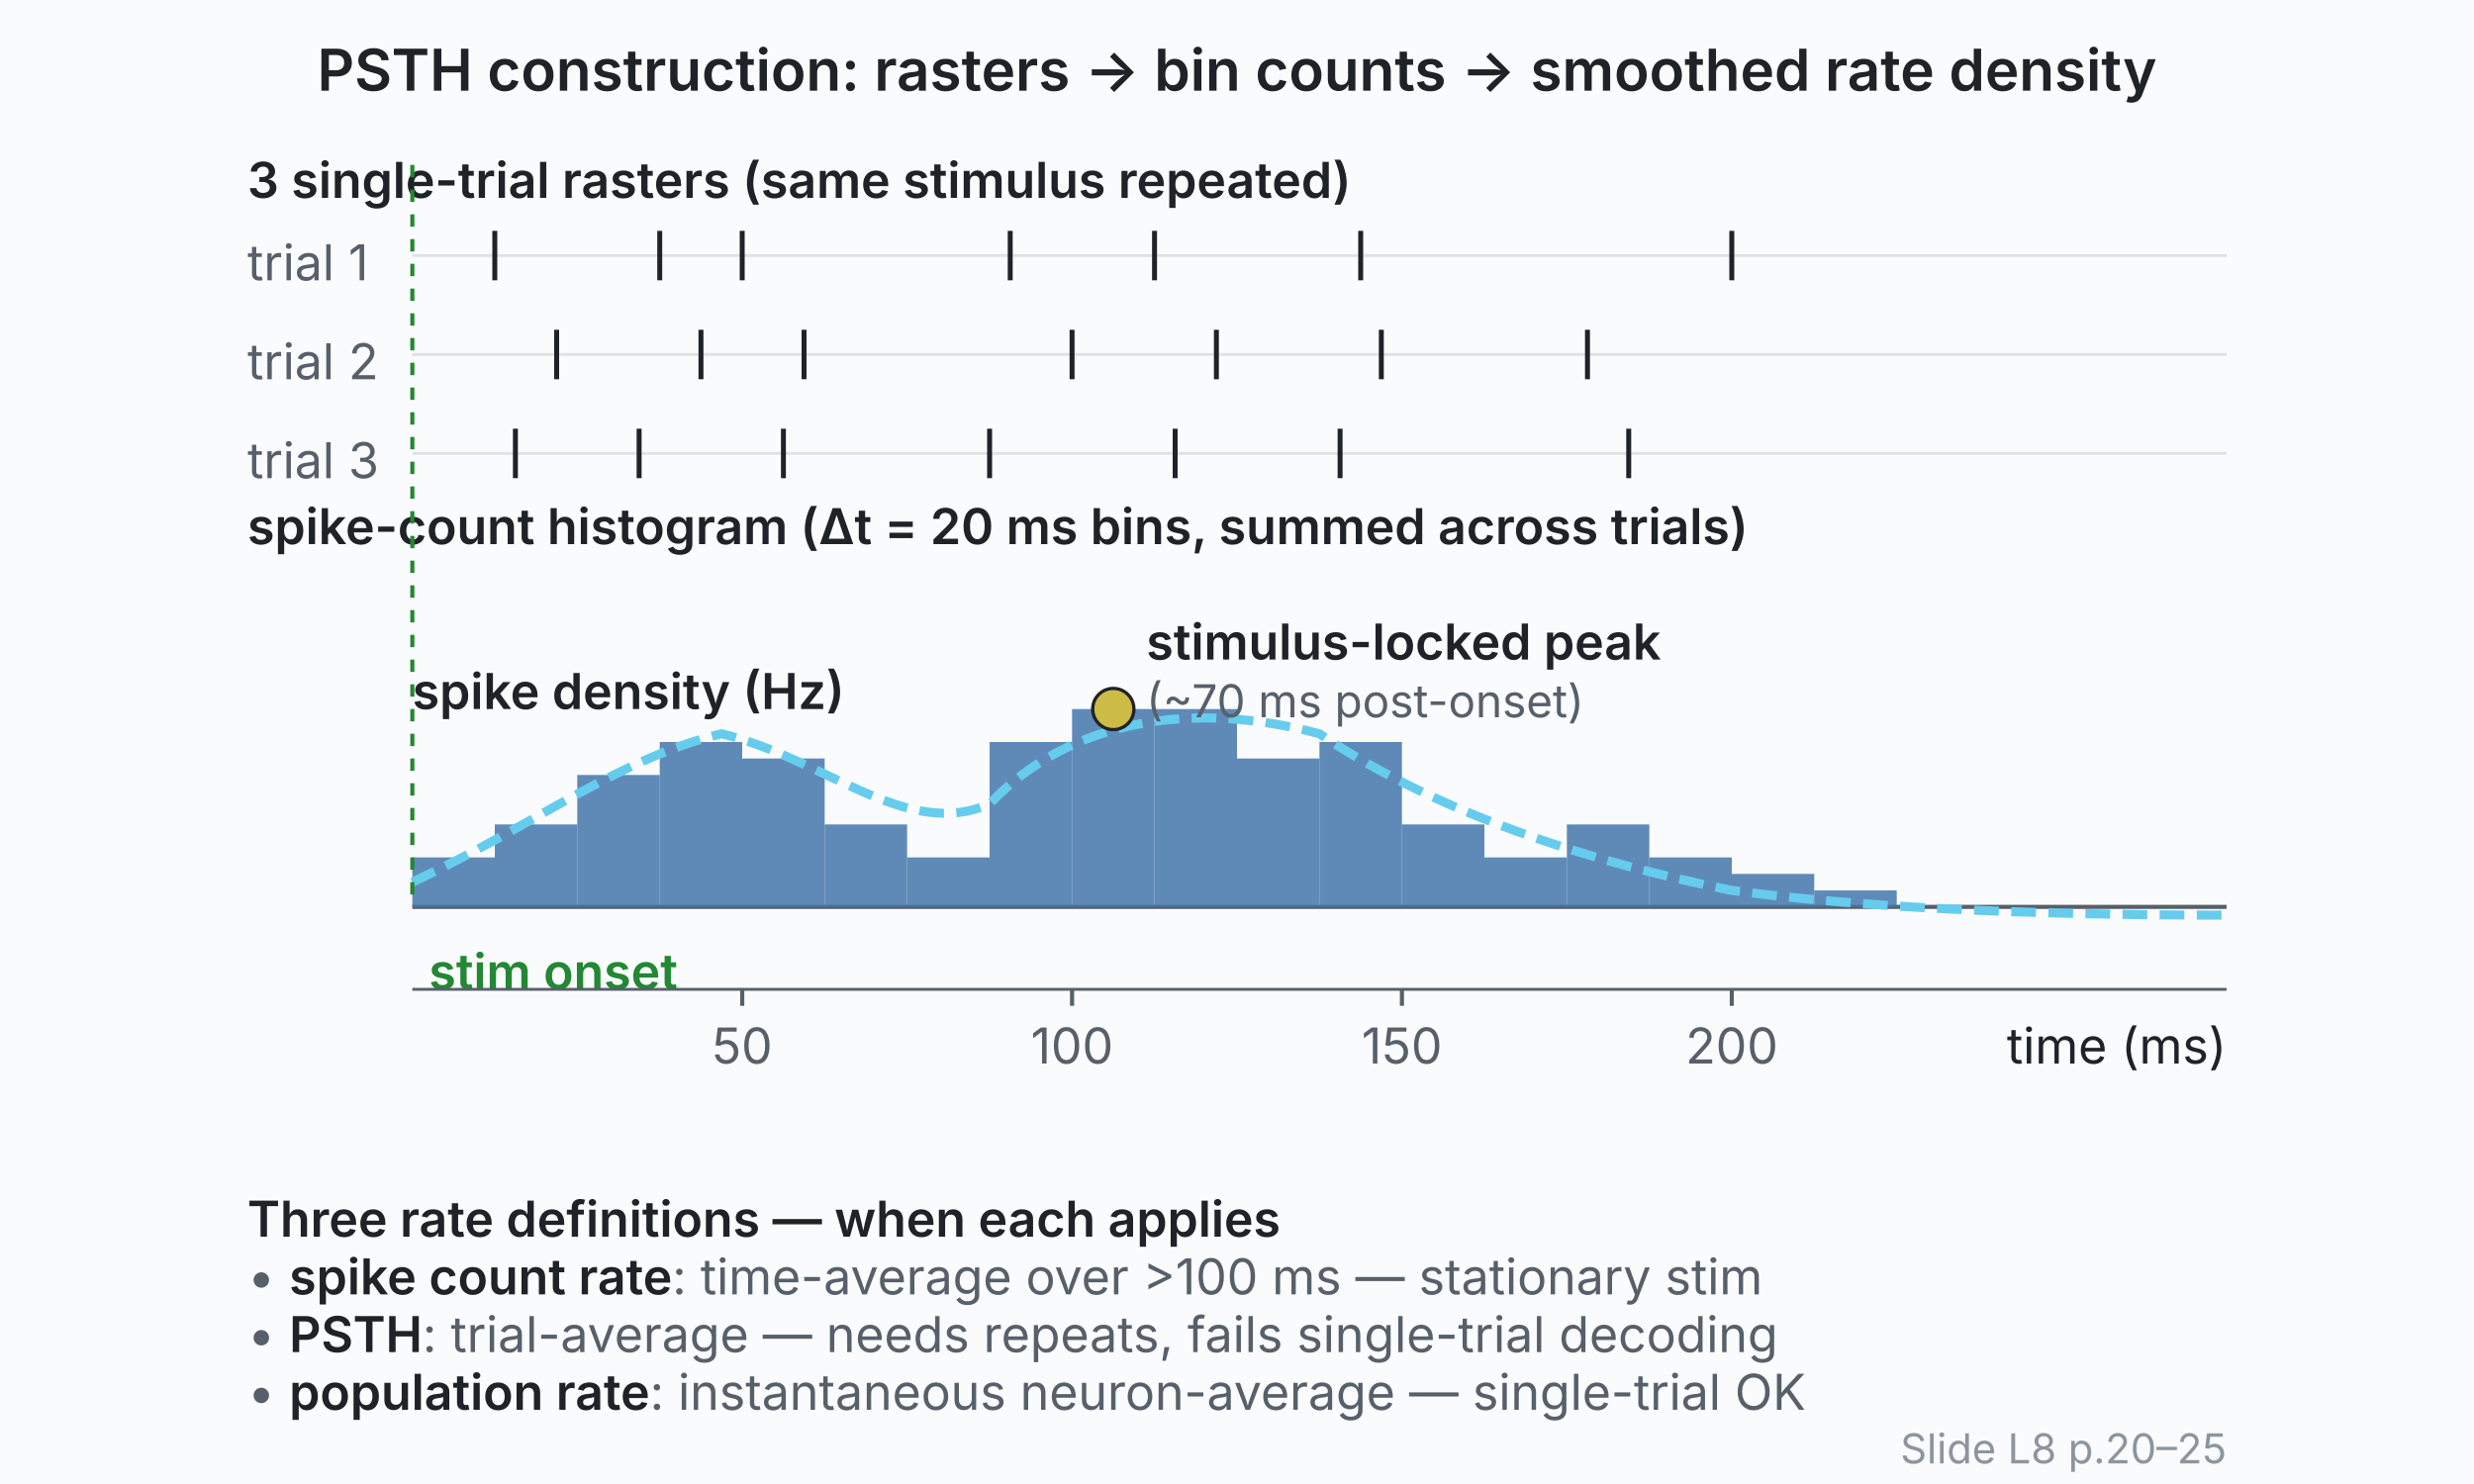
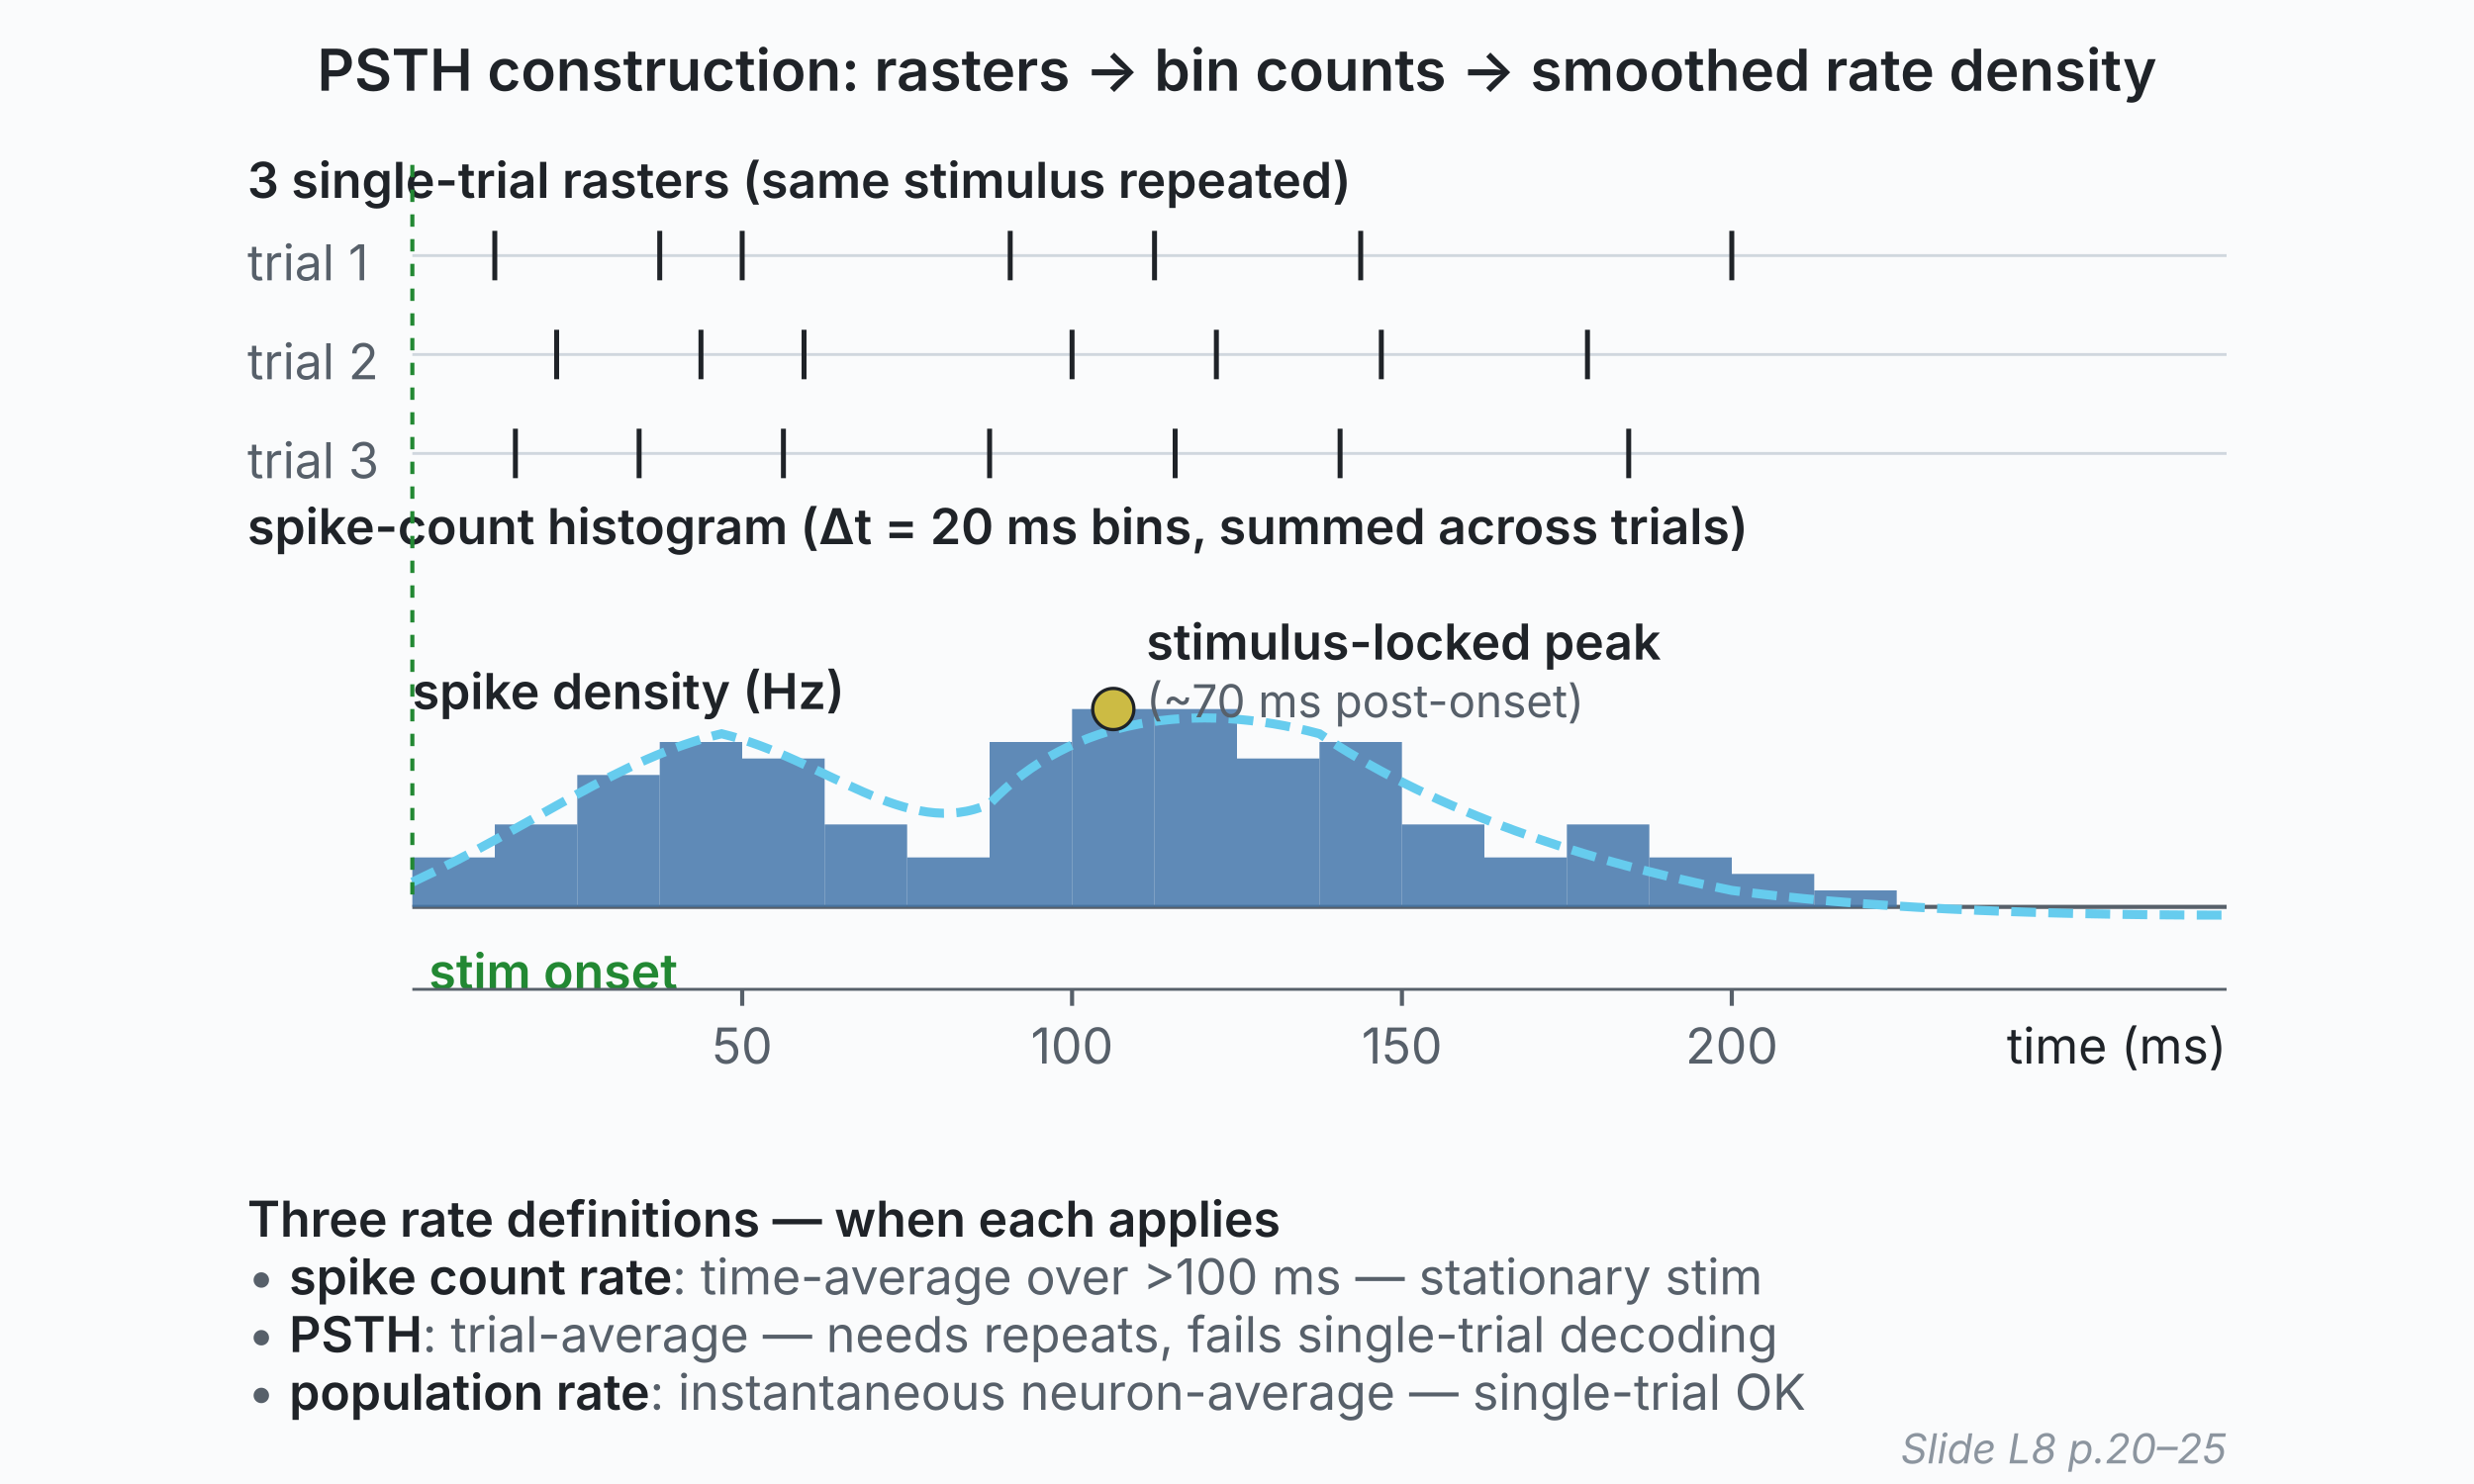
<svg xmlns="http://www.w3.org/2000/svg" viewBox="0 0 600 360" width="100%" height="auto" font-family="Inter, system-ui, sans-serif" font-size="12">
  <rect width="600" height="360" fill="#fafbfc" />
  <text x="300" y="22" text-anchor="middle" fill="#1f2328" font-size="14" font-weight="600">
    PSTH construction:  rasters  →  bin counts  →  smoothed rate density
  </text>
  <text x="60" y="48" fill="#1f2328" font-weight="600">3 single-trial rasters (same stimulus repeated)</text>
  <text x="60" y="68" fill="#57606a">trial 1</text>
-   <line x1="100" y1="62" x2="540" y2="62" stroke="#dee2e7" stroke-width="0.7" />
+   <line x1="100" y1="62" x2="540" y2="62" stroke="#d0d7de" stroke-width="0.7" />
  <line x1="120" y1="56" x2="120" y2="68" stroke="#1f2328" stroke-width="1.2" />
  <line x1="160" y1="56" x2="160" y2="68" stroke="#1f2328" stroke-width="1.2" />
  <line x1="180" y1="56" x2="180" y2="68" stroke="#1f2328" stroke-width="1.2" />
  <line x1="245" y1="56" x2="245" y2="68" stroke="#1f2328" stroke-width="1.2" />
  <line x1="280" y1="56" x2="280" y2="68" stroke="#1f2328" stroke-width="1.2" />
  <line x1="330" y1="56" x2="330" y2="68" stroke="#1f2328" stroke-width="1.2" />
  <line x1="420" y1="56" x2="420" y2="68" stroke="#1f2328" stroke-width="1.2" />
  <text x="60" y="92" fill="#57606a">trial 2</text>
-   <line x1="100" y1="86" x2="540" y2="86" stroke="#dee2e7" stroke-width="0.7" />
+   <line x1="100" y1="86" x2="540" y2="86" stroke="#d0d7de" stroke-width="0.7" />
  <line x1="135" y1="80" x2="135" y2="92" stroke="#1f2328" stroke-width="1.2" />
  <line x1="170" y1="80" x2="170" y2="92" stroke="#1f2328" stroke-width="1.2" />
  <line x1="195" y1="80" x2="195" y2="92" stroke="#1f2328" stroke-width="1.2" />
  <line x1="260" y1="80" x2="260" y2="92" stroke="#1f2328" stroke-width="1.2" />
  <line x1="295" y1="80" x2="295" y2="92" stroke="#1f2328" stroke-width="1.2" />
  <line x1="335" y1="80" x2="335" y2="92" stroke="#1f2328" stroke-width="1.2" />
  <line x1="385" y1="80" x2="385" y2="92" stroke="#1f2328" stroke-width="1.2" />
  <text x="60" y="116" fill="#57606a">trial 3</text>
-   <line x1="100" y1="110" x2="540" y2="110" stroke="#dee2e7" stroke-width="0.7" />
+   <line x1="100" y1="110" x2="540" y2="110" stroke="#d0d7de" stroke-width="0.7" />
  <line x1="125" y1="104" x2="125" y2="116" stroke="#1f2328" stroke-width="1.2" />
  <line x1="155" y1="104" x2="155" y2="116" stroke="#1f2328" stroke-width="1.2" />
  <line x1="190" y1="104" x2="190" y2="116" stroke="#1f2328" stroke-width="1.2" />
  <line x1="240" y1="104" x2="240" y2="116" stroke="#1f2328" stroke-width="1.2" />
  <line x1="285" y1="104" x2="285" y2="116" stroke="#1f2328" stroke-width="1.2" />
  <line x1="325" y1="104" x2="325" y2="116" stroke="#1f2328" stroke-width="1.2" />
  <line x1="395" y1="104" x2="395" y2="116" stroke="#1f2328" stroke-width="1.2" />
  <text x="60" y="132" fill="#1f2328" font-weight="600">spike-count histogram (Δt = 20 ms bins, summed across trials)</text>
  <line x1="100" y1="220" x2="540" y2="220" stroke="#57606a" />
  <rect x="100" y="208" width="20" height="12" fill="#4477aa" opacity="0.85" />
  <rect x="120" y="200" width="20" height="20" fill="#4477aa" opacity="0.85" />
  <rect x="140" y="188" width="20" height="32" fill="#4477aa" opacity="0.85" />
  <rect x="160" y="180" width="20" height="40" fill="#4477aa" opacity="0.85" />
  <rect x="180" y="184" width="20" height="36" fill="#4477aa" opacity="0.85" />
  <rect x="200" y="200" width="20" height="20" fill="#4477aa" opacity="0.85" />
  <rect x="220" y="208" width="20" height="12" fill="#4477aa" opacity="0.85" />
  <rect x="240" y="180" width="20" height="40" fill="#4477aa" opacity="0.85" />
  <rect x="260" y="172" width="20" height="48" fill="#4477aa" opacity="0.85" />
  <rect x="280" y="172" width="20" height="48" fill="#4477aa" opacity="0.85" />
  <rect x="300" y="184" width="20" height="36" fill="#4477aa" opacity="0.85" />
  <rect x="320" y="180" width="20" height="40" fill="#4477aa" opacity="0.85" />
  <rect x="340" y="200" width="20" height="20" fill="#4477aa" opacity="0.85" />
  <rect x="360" y="208" width="20" height="12" fill="#4477aa" opacity="0.85" />
  <rect x="380" y="200" width="20" height="20" fill="#4477aa" opacity="0.85" />
  <rect x="400" y="208" width="20" height="12" fill="#4477aa" opacity="0.85" />
  <rect x="420" y="212" width="20" height="8" fill="#4477aa" opacity="0.85" />
  <rect x="440" y="216" width="20" height="4" fill="#4477aa" opacity="0.85" />
  <text x="100" y="172" fill="#1f2328" font-weight="600">spike density (Hz)</text>
  <path d="M 100 214            C 130 200, 150 184, 175 178            C 200 184, 220 204, 240 195            C 260 174, 290 170, 320 178            C 345 195, 380 208, 420 216            C 450 220, 490 222, 540 222" fill="none" stroke="#66ccee" stroke-width="2.2" stroke-dasharray="6 3" />
  <circle cx="270" cy="172" r="5" fill="#ccbb44" stroke="#1f2328" stroke-width="0.8" />
  <text x="278" y="160" fill="#1f2328" font-weight="600">stimulus-locked peak</text>
  <text x="278" y="174" fill="#57606a" font-size="11">(~70 ms post-onset)</text>
  <line x1="100" y1="40" x2="100" y2="220" stroke="#228833" stroke-width="1" stroke-dasharray="3 3" />
  <text x="104" y="240" fill="#228833" font-weight="600">stim onset</text>
  <line x1="100" y1="240" x2="540" y2="240" stroke="#57606a" stroke-width="0.7" />
  <line x1="180" y1="240" x2="180" y2="244" stroke="#57606a" />
  <line x1="260" y1="240" x2="260" y2="244" stroke="#57606a" />
  <line x1="340" y1="240" x2="340" y2="244" stroke="#57606a" />
  <line x1="420" y1="240" x2="420" y2="244" stroke="#57606a" />
  <text x="180" y="258" text-anchor="middle" fill="#57606a">50</text>
  <text x="260" y="258" text-anchor="middle" fill="#57606a">100</text>
  <text x="340" y="258" text-anchor="middle" fill="#57606a">150</text>
  <text x="420" y="258" text-anchor="middle" fill="#57606a">200</text>
  <text x="540" y="258" text-anchor="end" fill="#1f2328">time (ms)</text>
  <text x="60" y="300" fill="#1f2328" font-weight="600">Three rate definitions — when each applies</text>
  <text x="60" y="314" fill="#57606a">• <tspan fill="#1f2328" font-weight="600">spike count rate</tspan>: time-average over &gt;100 ms — stationary stim</text>
  <text x="60" y="328" fill="#57606a">• <tspan fill="#1f2328" font-weight="600">PSTH</tspan>: trial-average — needs repeats, fails single-trial decoding</text>
  <text x="60" y="342" fill="#57606a">• <tspan fill="#1f2328" font-weight="600">population rate</tspan>: instantaneous neuron-average — single-trial OK</text>
-   <text x="540" y="355" text-anchor="end" fill="#8c959f" font-size="10">Slide L8 p.20–25</text>
+   <text font-style="italic" x="540" y="355" text-anchor="end" fill="#8c959f" font-size="10">Slide L8 p.20–25</text>
</svg>
